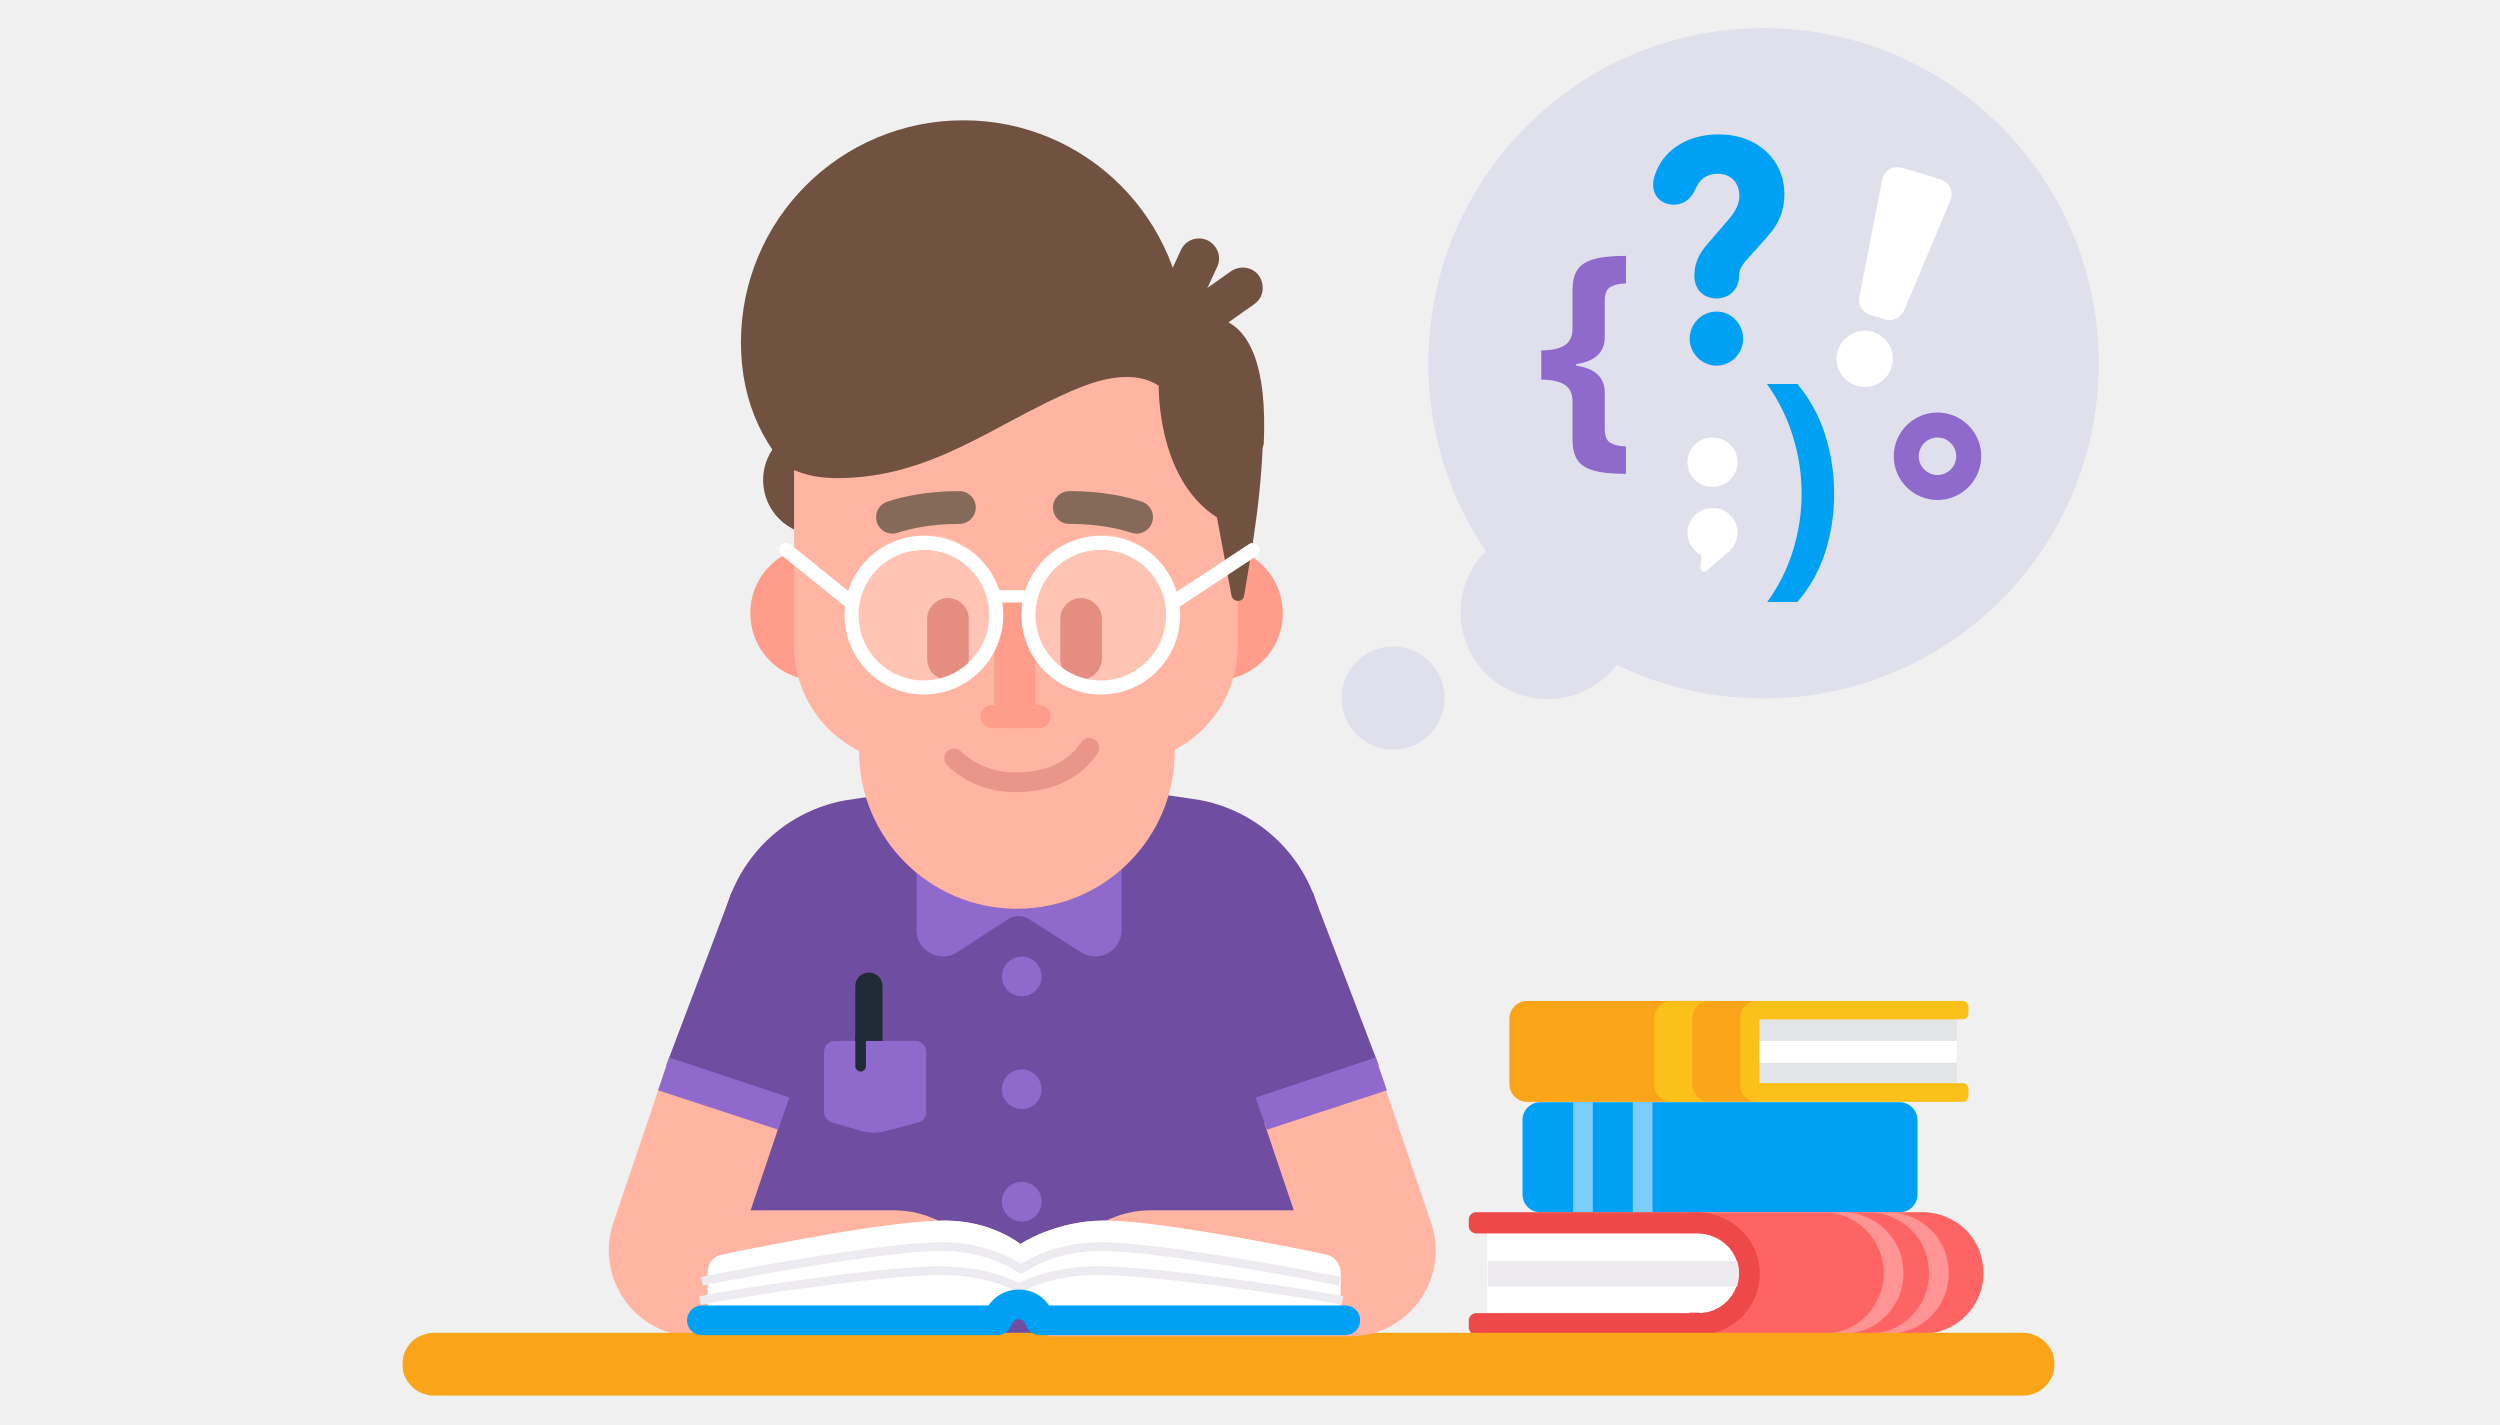
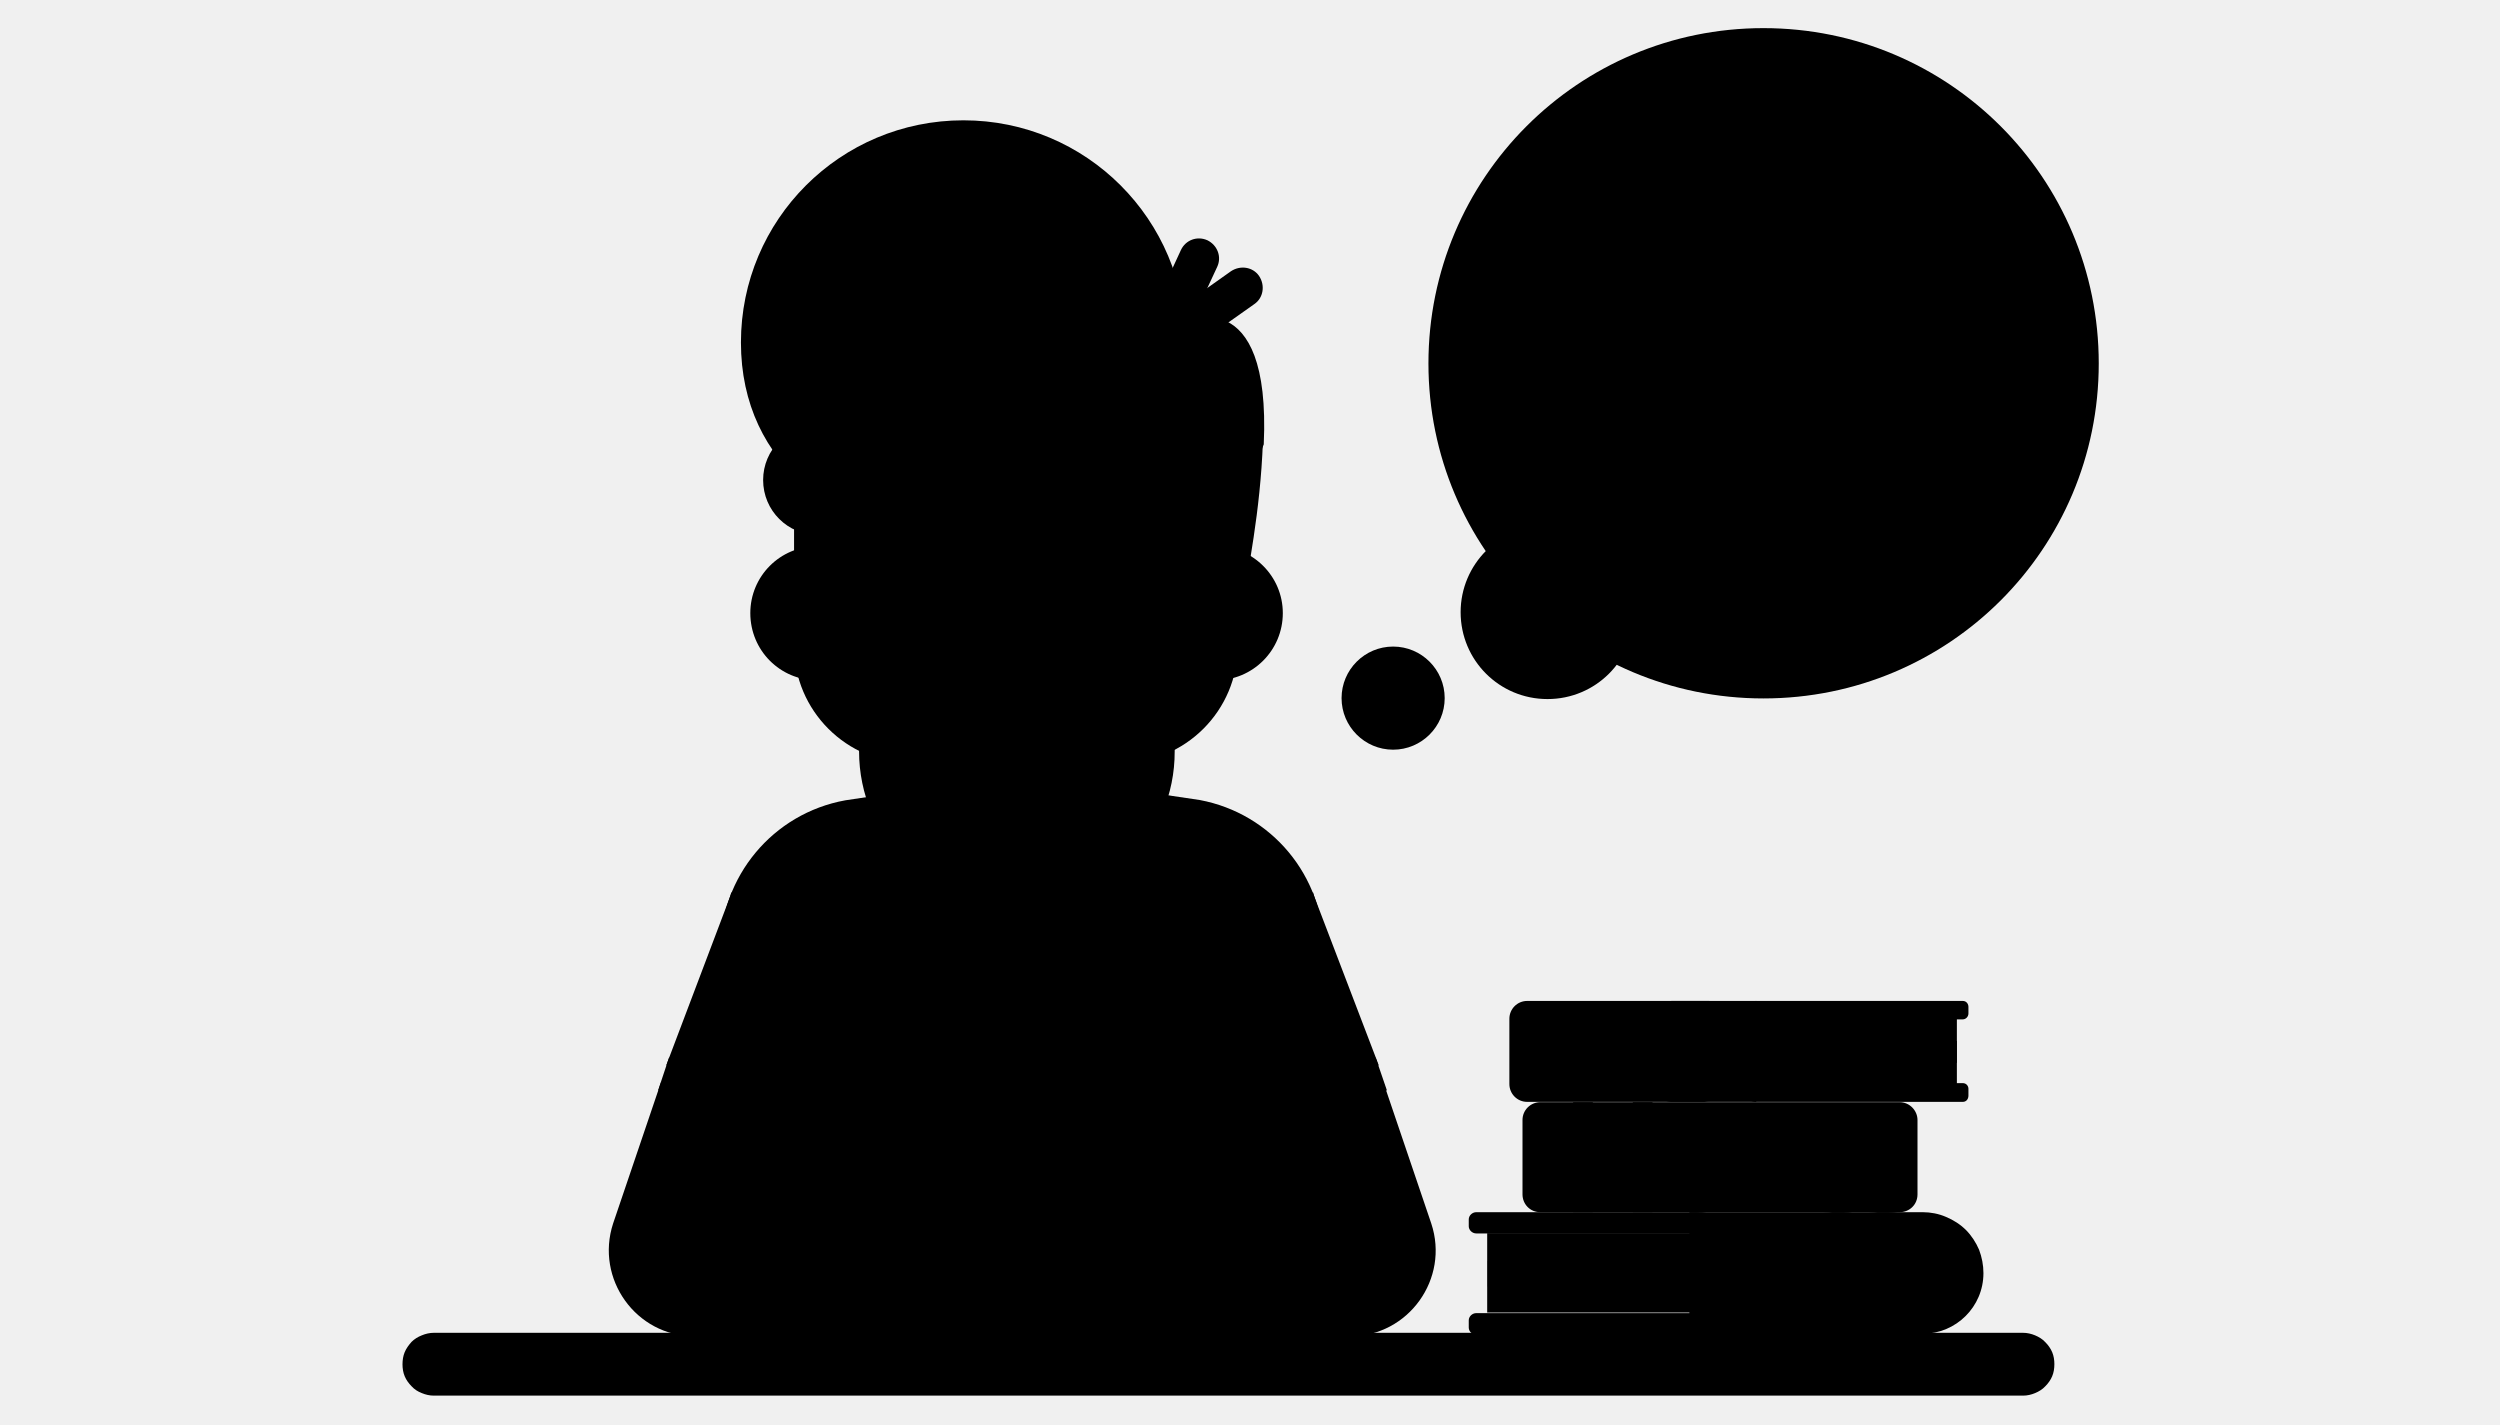
<svg xmlns="http://www.w3.org/2000/svg" version="1.2" viewBox="0 0 800 456" width="800" height="456">
  <style>tspan{white-space:pre}.a{fill:#6f4ea1}.b{fill:#9069cd}.c{fill:#e58d80}.d{fill:#71513f}.e{fill:#ffb5a1}.f{fill:#ff9d8a}.g{fill:none;stroke:#856959;stroke-linecap:round;stroke-width:10.5}.h{opacity:.2;fill:#fff}.i{fill:none;stroke:#fff;stroke-linecap:round;stroke-width:4.5}.j{fill:none;stroke:#fff;stroke-linecap:round;stroke-width:3.9}.k{fill:none;stroke:#e99589;stroke-linecap:round;stroke-width:6.3}.l{fill:#00a0f5}.m{fill:#7ccefa}.n{fill:#faa519}.o{fill:#fbc01a}.p{fill:#e3e4e5}.q{fill:#fff}.r{fill:#ff6464}.s{fill:#ff9494}.t{fill:#ef4849}.u{fill:#edebf0}.v{fill:#e8e6ec}.w{fill:none;stroke:#edebf0;stroke-width:2.8}.x{fill:none;stroke:#00a0f5;stroke-linecap:round;stroke-linejoin:round;stroke-width:9.5}.y{fill:#dfe0ec}.z{font-size: 80px;fill: #9069cd;font-weight: bold;font-family: "Feather"}.A{font-size: 80px;fill: #00a0f5;font-weight: bold;font-family: "Feather"}.B{fill:none;stroke:#9069cd;stroke-width:8}.C{fill:#1f2b37}</style>
-   <path class="a" d="m423.6 303.8v99.6c0 13.2-10.8 24-24.1 24h-144.9c-13.3 0-24.1-10.8-24.1-24v-99.3c0-23.6 16.8-43.8 40-48l56.8-8.5 56.6 8.4c23 4.3 39.7 24.3 39.7 47.8z" />
-   <path class="b" d="m300.9 255.7h50.6c4 0 7.4 3.2 7.4 7.4v34.5c0 6.7-7.4 10.7-13 7.1l-16.5-10.5c-2.1-1.4-4.8-1.4-6.9 0l-16.2 10.5c-5.6 3.6-13-0.4-13-7.1v-34.5c0-4.1 3.4-7.4 7.6-7.4z" />
-   <path class="b" d="m327 318.8c-3.5 0-6.4-2.8-6.4-6.3 0-3.5 2.9-6.4 6.4-6.4 3.5 0 6.3 2.9 6.3 6.4 0 3.5-2.8 6.3-6.3 6.3z" />
-   <path class="b" d="m327 354.9c-3.5 0-6.4-2.8-6.4-6.3 0-3.5 2.9-6.4 6.4-6.4 3.5 0 6.3 2.9 6.3 6.4 0 3.5-2.8 6.3-6.3 6.3z" />
-   <path class="b" d="m327 390.9c-3.5 0-6.4-2.9-6.4-6.4 0-3.5 2.9-6.3 6.4-6.3 3.5 0 6.3 2.8 6.3 6.3 0 3.5-2.8 6.4-6.3 6.4z" />
-   <path class="c" d="m318.6 286.4l-14.8-16.5c-2-2.4-3.2-5.5-3.2-8.5v-55.6h50.7v55.6c0 3-1 6.1-3.2 8.5l-14.8 16.5c-3.9 4.1-10.7 4.1-14.7 0z" />
-   <path class="d" d="m363.8 125.5c-3.2-1.5-4.6-5.2-3-8.5l17.1-37c1.5-3.2 5.2-4.6 8.5-3.1 3.2 1.6 4.6 5.3 3.1 8.5l-17.2 37c-1.4 3.1-5.2 4.5-8.5 3.1z" />
-   <path class="d" d="m359.1 119.4c-2-3-1.4-7 1.5-9l33.3-23.6c3-2 7-1.4 9 1.5 2 3 1.4 7-1.5 9l-33.4 23.6c-2.8 2-6.8 1.4-8.9-1.5z" />
-   <path class="d" d="m261.8 171.2c-9.7 0-17.6-7.8-17.6-17.6 0-9.7 7.9-17.6 17.6-17.6 9.8 0 17.6 7.9 17.6 17.6 0 9.8-7.8 17.6-17.6 17.6z" />
-   <path class="d" d="m379.4 109.6c0 39.4-31.8 62.7-71.1 62.7-39.4 0-71.2-23.3-71.2-62.7 0-39.3 31.8-71.1 71.2-71.1 39.3 0 71.1 31.8 71.1 71.1z" />
-   <path class="e" d="m325.4 290.8c-27.9 0-50.5-22.6-50.5-50.4v-59.1c0-13.2 10.7-23.8 23.8-23.8h53.4c13.1 0 23.8 10.6 23.8 23.8v59.1c0.1 27.8-22.5 50.4-50.5 50.4z" />
-   <path class="f" d="m261.5 217.7c-11.9 0-21.4-9.6-21.4-21.5 0-11.8 9.5-21.4 21.4-21.4 11.9 0 21.5 9.6 21.5 21.4 0 11.9-9.6 21.5-21.5 21.5z" />
-   <path class="f" d="m389 217.7c-11.9 0-21.4-9.6-21.4-21.5 0-11.8 9.5-21.4 21.4-21.4 11.9 0 21.5 9.6 21.5 21.4 0 11.9-9.6 21.5-21.5 21.5z" />
-   <path class="e" d="m358.4 244.2h-66.8c-20.7 0-37.5-16.8-37.5-37.5v-60.2c0-39.2 31.8-40.4 71-40.4 39.2 0 71 21.4 71 60.5v40c0 20.8-16.8 37.6-37.7 37.6z" />
-   <path class="f" d="m327.1 233h-4.8q-0.8 0-1.6-0.4-0.7-0.3-1.3-0.9-0.6-0.5-0.9-1.3-0.3-0.8-0.3-1.6v-31.6q0-0.9 0.3-1.6 0.3-0.8 0.9-1.4 0.6-0.6 1.3-0.9 0.8-0.3 1.6-0.3h4.8q0.8 0 1.6 0.3 0.8 0.3 1.4 0.9 0.5 0.6 0.9 1.4 0.3 0.7 0.3 1.6v31.6q0 0.8-0.3 1.6-0.4 0.8-0.9 1.3-0.6 0.6-1.4 0.9-0.8 0.4-1.6 0.4z" />
-   <path class="f" d="m336.2 229.3c0 2-1.7 3.7-3.7 3.7h-15c-2 0-3.7-1.7-3.7-3.7 0-2.1 1.7-3.7 3.7-3.7h15c2 0 3.7 1.6 3.7 3.7z" />
-   <path class="d" d="m394.1 190.7l-10.8-58.2h21c0 24.1-3.7 43-6.2 58.2-0.3 2.1-3.5 2.1-4 0z" />
-   <path class="g" d="m363.7 165.5c-4.6-1.5-11.7-3.1-21.5-3.1" />
-   <path class="g" d="m285.6 165.5c4.6-1.5 11.7-3.1 21.4-3.1" />
-   <path class="d" d="m404.4 142.2l-10.3 25.8c-24.2-10.2-23.3-44.6-23.3-44.6-8-5.1-18.5-2.3-27.2 1.4-25.6 10.9-45.4 28.2-75.8 28.2-7.4 0-14.5-1.7-21.1-7.1 2.9-6.9 4.6-14.8 6.3-20.7 2.5-8.6 5.1-17.1 7-25.9 0.7-3.7 1.4-7.4 1.7-11.1 11.2-16.5 27.8-30.1 47.4-33.8 15.5-3.1 32.2 0.4 45.2 9.5 12.9 9 22 23.5 24.7 39.1 0 0 27.8-13.4 25.4 39.2z" />
-   <path class="h" d="m353 218.1c-12.9 0-23.4-10.4-23.4-23.4 0-13 10.5-23.5 23.4-23.5 13 0 23.5 10.5 23.5 23.5 0 13-10.5 23.4-23.5 23.4z" />
-   <path class="h" d="m296.6 218.1c-13 0-23.5-10.4-23.5-23.4 0-13 10.5-23.5 23.4-23.5 13 0 23.5 10.5 23.5 23.5 0 13-10.5 23.4-23.5 23.4z" />
-   <path class="c" d="m303.3 217.5q-1.3 0-2.5-0.5-1.2-0.5-2.2-1.4-0.9-0.9-1.4-2.2-0.5-1.2-0.5-2.5v-12.8q0-1.3 0.5-2.6 0.5-1.2 1.4-2.1 1-1 2.2-1.5 1.2-0.5 2.5-0.5 1.4 0 2.6 0.5 1.2 0.5 2.1 1.5 1 0.9 1.5 2.1 0.5 1.3 0.5 2.6v12.8c-0.2 3.7-3.1 6.6-6.7 6.6zm42.6 0q-1.3 0-2.5-0.5-1.2-0.5-2.2-1.4-0.9-0.9-1.4-2.2-0.5-1.2-0.5-2.5v-12.8q0-1.3 0.5-2.6 0.5-1.2 1.4-2.1 1-1 2.2-1.5 1.2-0.5 2.5-0.5 1.4 0 2.6 0.5 1.2 0.5 2.1 1.5 1 0.9 1.5 2.1 0.5 1.3 0.5 2.6v12.8c-0.2 3.7-3.1 6.6-6.7 6.6z" />
-   <path class="i" d="m295.6 220c-12.8 0-23.1-10.4-23.1-23.2 0-12.8 10.3-23.1 23.1-23.1 12.8 0 23.2 10.3 23.2 23.1 0 12.8-10.4 23.2-23.2 23.2z" />
-   <path class="i" d="m352.3 220c-12.8 0-23.2-10.4-23.2-23.2 0-12.8 10.4-23.1 23.2-23.1 12.8 0 23.1 10.3 23.1 23.1 0 12.8-10.3 23.2-23.1 23.2z" />
-   <path class="j" d="m318.3 190.8h8.8" />
-   <path class="i" d="m376 192.4l24.9-16.4" />
-   <path class="i" d="m251.6 176l20.3 16.4" />
-   <path class="k" d="m348.6 239.3c-3.1 4.6-9 10-20.3 10.9-11.4 1-18.8-3.5-23-7.5" />
-   <path class="e" d="m318.6 427.6h-96.4c-18.7 0-31.8-18.4-26-36.1l15.3-45.1 38.1 13-9.4 27.9h45.7c18.1 0 32.7 14.7 32.7 32.7z" />
-   <path class="l" d="m613.6 358.4v23.8c0 3.3-2.6 5.7-5.7 5.7h-115c-3.3 0-5.7-2.6-5.7-5.7v-23.8c0-3.2 2.6-5.7 5.7-5.7h115c3.2 0 5.7 2.7 5.7 5.7z" />
-   <path class="m" d="m503.4 352.7h6.3v35.2h-6.3zm19.1 0h6.3v35.2h-6.3z" />
-   <path class="n" d="m483 346.9v-20.9c0-3.1 2.5-5.7 5.7-5.7h73.3v32.3h-73.3c-3.2 0-5.7-2.6-5.7-5.7z" />
-   <path class="o" d="m547.2 352.6h-12.2c-3.1 0-5.7-2.5-5.7-5.7v-20.9c0-3.1 2.5-5.7 5.7-5.7h12.2c-3.1 0-5.7 2.5-5.7 5.7v20.9c0 3.1 2.6 5.7 5.7 5.7z" />
-   <path class="p" d="m561.6 324.6h64.6v24h-64.6z" />
-   <path class="q" d="m561.6 333.1h64.6v7h-64.6z" />
-   <path class="o" d="m628.1 352.6h-66.1c-2.7 0-5.1-2.3-5.1-5.1v-22.1c0-2.8 2.4-5.1 5.1-5.1h66.1c1.1 0 1.8 0.9 1.8 1.9v2.1c0 1.1-0.9 1.9-1.8 1.9h-65.1v20.4h65.1c1.1 0 1.8 0.9 1.8 1.8v2.2c0 1.1-0.7 2-1.8 2z" />
-   <path class="r" d="m615.3 426.8h-74.7v-38.9h74.7c2.5 0 5.1 0.5 7.4 1.5 2.4 1 4.6 2.4 6.4 4.2 1.8 1.8 3.2 4 4.2 6.3 0.9 2.4 1.4 4.9 1.4 7.5 0 10.8-8.8 19.4-19.4 19.4z" />
-   <path class="s" d="m611.6 389.4c2.4 1 4.5 2.4 6.3 4.2 1.9 1.8 3.3 4 4.3 6.3 0.9 2.4 1.4 4.9 1.4 7.5 0 2.5-0.5 5.1-1.4 7.4-1 2.4-2.4 4.5-4.3 6.4-1.8 1.8-3.9 3.2-6.3 4.2-2.3 0.9-4.9 1.4-7.4 1.4h-6.4c2.6 0 5.1-0.5 7.5-1.4 2.4-1 4.5-2.4 6.3-4.2 1.8-1.9 3.3-4 4.2-6.4 1-2.3 1.5-4.9 1.5-7.4 0-2.6-0.5-5.1-1.5-7.5-0.9-2.3-2.4-4.5-4.2-6.3-1.8-1.8-3.9-3.2-6.3-4.2-2.4-1-4.9-1.5-7.5-1.5h6.4c2.5 0 5.1 0.5 7.4 1.5z" />
-   <path class="s" d="m597.1 389.4c2.4 1 4.5 2.4 6.3 4.2 1.8 1.8 3.3 4 4.3 6.3 0.9 2.4 1.4 4.9 1.4 7.5 0 2.5-0.5 5.1-1.4 7.4-1 2.4-2.5 4.5-4.3 6.4-1.8 1.8-3.9 3.2-6.3 4.2-2.3 0.9-4.9 1.4-7.4 1.4h-6.4c2.6 0 5.1-0.5 7.5-1.4 2.4-1 4.5-2.4 6.3-4.2 1.8-1.9 3.2-4 4.2-6.4 1-2.3 1.5-4.9 1.5-7.4 0-2.6-0.5-5.1-1.5-7.5-1-2.3-2.4-4.5-4.2-6.3-1.8-1.8-3.9-3.2-6.3-4.2-2.4-1-4.9-1.5-7.5-1.5h6.4c2.5 0 5.1 0.5 7.4 1.5z" />
-   <path class="q" d="m543.7 420h-67.8v-25.4h67.8c7.1 0 12.8 5.7 12.8 12.8 0 1.7-0.3 3.3-1 4.9-0.6 1.5-1.6 3-2.8 4.1-1.2 1.2-2.6 2.2-4.1 2.8-1.6 0.7-3.3 1-4.9 1z" />
-   <path class="t" d="m543.7 420.2c7.4 0 13.4-6.5 12.6-14.1-0.6-6.6-6.6-11.4-13.3-11.4h-70.6c-1.3 0-2.4-1.1-2.4-2.3v-2.2c0-1.2 1.1-2.3 2.4-2.3h70.5c10.3 0 19.4 7.7 20.2 18.2 0.8 11.5-8.3 21-19.4 21h-71.3c-1.3 0-2.4-1-2.4-2.3v-2.3c0-1.2 1.1-2.3 2.4-2.3z" />
-   <path class="u" d="m556.5 407.5c0 1.4-0.3 2.8-0.6 4.2h-79.8v-8.2h79.8c0.3 1.1 0.6 2.5 0.6 4z" />
-   <path class="n" d="m647.4 446.6h-508.6c-1.3 0-2.6-0.3-3.8-0.8-1.3-0.5-2.4-1.2-3.3-2.2-0.9-0.9-1.7-2-2.2-3.2-0.5-1.2-0.7-2.5-0.7-3.8 0-1.4 0.2-2.7 0.7-3.9 0.5-1.2 1.3-2.3 2.2-3.3 0.9-0.9 2-1.6 3.3-2.1 1.2-0.5 2.5-0.8 3.8-0.8h508.6c1.3 0 2.6 0.3 3.8 0.8 1.2 0.5 2.4 1.2 3.3 2.2 0.9 0.9 1.7 2 2.2 3.2 0.5 1.2 0.7 2.5 0.7 3.8 0 1.4-0.2 2.7-0.7 3.9-0.5 1.2-1.3 2.3-2.2 3.2-0.9 1-2.1 1.7-3.3 2.2-1.2 0.5-2.5 0.8-3.8 0.8z" />
-   <path class="a" d="m251.6 285.6l-8.5 65.3-29.9-10 20.4-53.9 0.4-1.4z" />
-   <path class="b" d="m249 361.5l-38.4-12.6 3.5-10.5 38.5 12.8z" />
-   <path class="e" d="m335.6 427.6v-7.6c0-18 14.7-32.7 32.7-32.7h45.7l-9.4-27.9 38.1-13 15.3 45.1c5.9 17.7-7.3 36.1-25.9 36.1h-96.3z" />
-   <path class="a" d="m420.2 285.6l0.4 1.4 20.6 53.9-30.1 10-8.4-65.3z" />
-   <path class="b" d="m401.8 351.2l38.4-12.8 3.6 10.5-38.4 12.6z" />
-   <path class="v" d="m429 406.9v12.5l-92.8 3.1-8.5-5.2-8.5 5.2-92.7-3.1v-12.5c0-2.6 1.8-4.9 4.5-5.4 13.4-2.8 54-10.9 71.3-10.9 15.2 0 24.2 7.5 24.2 7.5 0 0 11.3-7.5 26.7-7.5 17.3 0 57.9 8.1 71.3 10.9 2.5 0.6 4.3 2.9 4.5 5.4z" />
-   <path class="q" d="m429 406.9v12.5l-92.8 3.1-8.5-5.2-8.5 5.2-92.7-3.1v-12.5c0-2.6 1.8-4.9 4.5-5.4 13.4-2.8 54-10.9 71.3-10.9 15.2 0 24.2 7.5 24.2 7.5 0 0 11.3-7.5 26.7-7.5 17.3 0 57.9 8.1 71.3 10.9 2.5 0.6 4.3 2.9 4.5 5.4z" />
-   <path class="w" d="m224.6 410c13.5-2.8 59.4-11.1 76.7-11.1 15.3 0 24.3 6.6 25.5 7.2 1.1-0.7 10-7.2 25.5-7.2 17.3 0 62.9 8.3 76.4 11.1" />
-   <path class="w" d="m224 416.2c13.4-2.8 59.4-9.6 76.7-9.6 15.3 0 24.3 4.9 25.5 5.6 1.1-0.7 10-5.6 25.5-5.6 17.2 0 64.5 6.8 77.9 9.6" />
-   <path class="x" d="m224.6 422.5h94.5c0 0 1.7-5.1 6.9-5.1 5.4 0 6.8 5.1 6.8 5.1h97.7" />
-   <path class="y" d="m495.2 223.7c-15.4 0-27.8-12.4-27.8-27.8 0-15.3 12.4-27.8 27.8-27.8 15.4 0 27.8 12.5 27.8 27.8 0 15.4-12.4 27.8-27.8 27.8z" />
-   <path class="y" d="m445.8 239.9c-9.1 0-16.5-7.4-16.5-16.5 0-9.1 7.4-16.5 16.5-16.5 9.1 0 16.5 7.4 16.5 16.5 0 9.1-7.4 16.5-16.5 16.5z" />
-   <path class="y" d="m564.3 223.5c-59.3 0-107.2-47.9-107.2-107.2 0-59.3 47.9-107.3 107.2-107.3 59.4 0 107.3 48 107.3 107.3 0 59.3-47.9 107.2-107.3 107.2z" />
+   <path className="a" d="m423.6 303.8v99.6c0 13.2-10.8 24-24.1 24h-144.9c-13.3 0-24.1-10.8-24.1-24v-99.3c0-23.6 16.8-43.8 40-48l56.8-8.5 56.6 8.4c23 4.3 39.7 24.3 39.7 47.8z" />
+   <path className="b" d="m300.9 255.7h50.6c4 0 7.4 3.2 7.4 7.4v34.5c0 6.7-7.4 10.7-13 7.1l-16.5-10.5c-2.1-1.4-4.8-1.4-6.9 0l-16.2 10.5c-5.6 3.6-13-0.4-13-7.1v-34.5c0-4.1 3.4-7.4 7.6-7.4z" />
+   <path className="b" d="m327 318.8c-3.5 0-6.4-2.8-6.4-6.3 0-3.5 2.9-6.4 6.4-6.4 3.5 0 6.3 2.9 6.3 6.4 0 3.5-2.8 6.3-6.3 6.3z" />
+   <path className="b" d="m327 354.9c-3.5 0-6.4-2.8-6.4-6.3 0-3.5 2.9-6.4 6.4-6.4 3.5 0 6.3 2.9 6.3 6.4 0 3.5-2.8 6.3-6.3 6.3z" />
+   <path className="b" d="m327 390.9c-3.5 0-6.4-2.9-6.4-6.4 0-3.5 2.9-6.3 6.4-6.3 3.5 0 6.3 2.8 6.3 6.3 0 3.5-2.8 6.4-6.3 6.4z" />
+   <path className="c" d="m318.6 286.4l-14.8-16.5c-2-2.4-3.2-5.5-3.2-8.5v-55.6h50.7v55.6c0 3-1 6.1-3.2 8.5l-14.8 16.5c-3.9 4.1-10.7 4.1-14.7 0z" />
+   <path className="d" d="m363.8 125.5c-3.2-1.5-4.6-5.2-3-8.5l17.1-37c1.5-3.2 5.2-4.6 8.5-3.1 3.2 1.6 4.6 5.3 3.1 8.5l-17.2 37c-1.4 3.1-5.2 4.5-8.5 3.1z" />
+   <path className="d" d="m359.1 119.4c-2-3-1.4-7 1.5-9l33.3-23.6c3-2 7-1.4 9 1.5 2 3 1.4 7-1.5 9l-33.4 23.6c-2.8 2-6.8 1.4-8.9-1.5z" />
+   <path className="d" d="m261.8 171.2c-9.7 0-17.6-7.8-17.6-17.6 0-9.7 7.9-17.6 17.6-17.6 9.8 0 17.6 7.9 17.6 17.6 0 9.8-7.8 17.6-17.6 17.6z" />
+   <path className="d" d="m379.4 109.6c0 39.4-31.8 62.7-71.1 62.7-39.4 0-71.2-23.3-71.2-62.7 0-39.3 31.8-71.1 71.2-71.1 39.3 0 71.1 31.8 71.1 71.1z" />
+   <path className="e" d="m325.4 290.8c-27.9 0-50.5-22.6-50.5-50.4v-59.1c0-13.2 10.7-23.8 23.8-23.8h53.4c13.1 0 23.8 10.6 23.8 23.8v59.1c0.1 27.8-22.5 50.4-50.5 50.4z" />
+   <path className="f" d="m261.5 217.7c-11.9 0-21.4-9.6-21.4-21.5 0-11.8 9.5-21.4 21.4-21.4 11.9 0 21.5 9.6 21.5 21.4 0 11.9-9.6 21.5-21.5 21.5z" />
+   <path className="f" d="m389 217.7c-11.9 0-21.4-9.6-21.4-21.5 0-11.8 9.5-21.4 21.4-21.4 11.9 0 21.5 9.6 21.5 21.4 0 11.9-9.6 21.5-21.5 21.5z" />
+   <path className="e" d="m358.4 244.2h-66.8c-20.7 0-37.5-16.8-37.5-37.5v-60.2c0-39.2 31.8-40.4 71-40.4 39.2 0 71 21.4 71 60.5v40c0 20.8-16.8 37.6-37.7 37.6z" />
+   <path className="f" d="m327.1 233h-4.8q-0.8 0-1.6-0.4-0.7-0.3-1.3-0.9-0.6-0.5-0.9-1.3-0.3-0.8-0.3-1.6v-31.6q0-0.9 0.3-1.6 0.3-0.8 0.9-1.4 0.6-0.6 1.3-0.9 0.8-0.3 1.6-0.3h4.8q0.8 0 1.6 0.3 0.8 0.3 1.4 0.9 0.5 0.6 0.9 1.4 0.3 0.7 0.3 1.6v31.6q0 0.8-0.3 1.6-0.4 0.8-0.9 1.3-0.6 0.6-1.4 0.9-0.8 0.4-1.6 0.4z" />
+   <path className="f" d="m336.2 229.3c0 2-1.7 3.7-3.7 3.7h-15c-2 0-3.7-1.7-3.7-3.7 0-2.1 1.7-3.7 3.7-3.7h15c2 0 3.7 1.6 3.7 3.7z" />
+   <path className="d" d="m394.1 190.7l-10.8-58.2h21c0 24.1-3.7 43-6.2 58.2-0.3 2.1-3.5 2.1-4 0z" />
+   <path className="g" d="m363.7 165.5c-4.6-1.5-11.7-3.1-21.5-3.1" />
+   <path className="g" d="m285.6 165.5c4.6-1.5 11.7-3.1 21.4-3.1" />
+   <path className="d" d="m404.4 142.2l-10.3 25.8c-24.2-10.2-23.3-44.6-23.3-44.6-8-5.1-18.5-2.3-27.2 1.4-25.6 10.9-45.4 28.2-75.8 28.2-7.4 0-14.5-1.7-21.1-7.1 2.9-6.9 4.6-14.8 6.3-20.7 2.5-8.6 5.1-17.1 7-25.9 0.7-3.7 1.4-7.4 1.7-11.1 11.2-16.5 27.8-30.1 47.4-33.8 15.5-3.1 32.2 0.4 45.2 9.5 12.9 9 22 23.5 24.7 39.1 0 0 27.8-13.4 25.4 39.2z" />
+   <path className="h" d="m353 218.1c-12.9 0-23.4-10.4-23.4-23.4 0-13 10.5-23.5 23.4-23.5 13 0 23.5 10.5 23.5 23.5 0 13-10.5 23.4-23.5 23.4z" />
+   <path className="h" d="m296.6 218.1c-13 0-23.5-10.4-23.5-23.4 0-13 10.5-23.5 23.4-23.5 13 0 23.5 10.5 23.5 23.5 0 13-10.5 23.4-23.5 23.4z" />
+   <path className="c" d="m303.3 217.5q-1.3 0-2.5-0.5-1.2-0.5-2.2-1.4-0.9-0.9-1.4-2.2-0.5-1.2-0.5-2.5v-12.8q0-1.3 0.5-2.6 0.5-1.2 1.4-2.1 1-1 2.2-1.5 1.2-0.5 2.5-0.5 1.4 0 2.6 0.5 1.2 0.5 2.1 1.5 1 0.9 1.5 2.1 0.5 1.3 0.5 2.6v12.8c-0.2 3.7-3.1 6.6-6.7 6.6zm42.6 0q-1.3 0-2.5-0.5-1.2-0.5-2.2-1.4-0.9-0.9-1.4-2.2-0.5-1.2-0.5-2.5v-12.8q0-1.3 0.5-2.6 0.5-1.2 1.4-2.1 1-1 2.2-1.5 1.2-0.5 2.5-0.5 1.4 0 2.6 0.5 1.2 0.5 2.1 1.5 1 0.9 1.5 2.1 0.5 1.3 0.5 2.6v12.8c-0.2 3.7-3.1 6.6-6.7 6.6z" />
+   <path className="i" d="m295.6 220c-12.8 0-23.1-10.4-23.1-23.2 0-12.8 10.3-23.1 23.1-23.1 12.8 0 23.2 10.3 23.2 23.1 0 12.8-10.4 23.2-23.2 23.2z" />
+   <path className="i" d="m352.3 220c-12.8 0-23.2-10.4-23.2-23.2 0-12.8 10.4-23.1 23.2-23.1 12.8 0 23.1 10.3 23.1 23.1 0 12.8-10.3 23.2-23.1 23.2z" />
+   <path className="j" d="m318.3 190.8h8.8" />
+   <path className="i" d="m376 192.4l24.9-16.4" />
+   <path className="i" d="m251.6 176l20.3 16.4" />
+   <path className="k" d="m348.6 239.3c-3.1 4.6-9 10-20.3 10.9-11.4 1-18.8-3.5-23-7.5" />
+   <path className="e" d="m318.6 427.6h-96.4c-18.7 0-31.8-18.4-26-36.1l15.3-45.1 38.1 13-9.4 27.9h45.7c18.1 0 32.7 14.7 32.7 32.7z" />
+   <path className="l" d="m613.6 358.4v23.8c0 3.3-2.6 5.7-5.7 5.7h-115c-3.3 0-5.7-2.6-5.7-5.7v-23.8c0-3.2 2.6-5.7 5.7-5.7h115c3.2 0 5.7 2.7 5.7 5.7z" />
+   <path className="m" d="m503.4 352.7h6.3v35.2h-6.3zm19.1 0h6.3v35.2h-6.3z" />
+   <path className="n" d="m483 346.9v-20.9c0-3.1 2.5-5.7 5.7-5.7h73.3v32.3h-73.3c-3.2 0-5.7-2.6-5.7-5.7z" />
+   <path className="o" d="m547.2 352.6h-12.2c-3.1 0-5.7-2.5-5.7-5.7v-20.9c0-3.1 2.5-5.7 5.7-5.7h12.2c-3.1 0-5.7 2.5-5.7 5.7v20.9c0 3.1 2.6 5.7 5.7 5.7z" />
+   <path className="p" d="m561.6 324.6h64.6v24h-64.6z" />
+   <path className="q" d="m561.6 333.1h64.6v7h-64.6z" />
+   <path className="o" d="m628.1 352.6h-66.1c-2.7 0-5.1-2.3-5.1-5.1v-22.1c0-2.8 2.4-5.1 5.1-5.1h66.1c1.1 0 1.8 0.9 1.8 1.9v2.1c0 1.1-0.9 1.9-1.8 1.9h-65.1v20.4h65.1c1.1 0 1.8 0.9 1.8 1.8v2.2c0 1.1-0.7 2-1.8 2z" />
+   <path className="r" d="m615.3 426.8h-74.7v-38.9h74.7c2.5 0 5.1 0.5 7.4 1.5 2.4 1 4.6 2.4 6.4 4.2 1.8 1.8 3.2 4 4.2 6.3 0.9 2.4 1.4 4.9 1.4 7.5 0 10.8-8.8 19.4-19.4 19.4z" />
+   <path className="s" d="m611.6 389.4c2.4 1 4.5 2.4 6.3 4.2 1.9 1.8 3.3 4 4.3 6.3 0.9 2.4 1.4 4.9 1.4 7.5 0 2.5-0.5 5.1-1.4 7.4-1 2.4-2.4 4.5-4.3 6.4-1.8 1.8-3.9 3.2-6.3 4.2-2.3 0.9-4.9 1.4-7.4 1.4h-6.4c2.6 0 5.1-0.5 7.5-1.4 2.4-1 4.5-2.4 6.3-4.2 1.8-1.9 3.3-4 4.2-6.4 1-2.3 1.5-4.9 1.5-7.4 0-2.6-0.5-5.1-1.5-7.5-0.9-2.3-2.4-4.5-4.2-6.3-1.8-1.8-3.9-3.2-6.3-4.2-2.4-1-4.9-1.5-7.5-1.5h6.4c2.5 0 5.1 0.5 7.4 1.5z" />
+   <path className="s" d="m597.1 389.4c2.4 1 4.5 2.4 6.3 4.2 1.8 1.8 3.3 4 4.3 6.3 0.9 2.4 1.4 4.9 1.4 7.5 0 2.5-0.5 5.1-1.4 7.4-1 2.4-2.5 4.5-4.3 6.4-1.8 1.8-3.9 3.2-6.3 4.2-2.3 0.9-4.9 1.4-7.4 1.4h-6.4c2.6 0 5.1-0.5 7.5-1.4 2.4-1 4.5-2.4 6.3-4.2 1.8-1.9 3.2-4 4.2-6.4 1-2.3 1.5-4.9 1.5-7.4 0-2.6-0.5-5.1-1.5-7.5-1-2.3-2.4-4.5-4.2-6.3-1.8-1.8-3.9-3.2-6.3-4.2-2.4-1-4.9-1.5-7.5-1.5h6.4c2.5 0 5.1 0.5 7.4 1.5z" />
+   <path className="q" d="m543.7 420h-67.8v-25.4h67.8c7.1 0 12.8 5.7 12.8 12.8 0 1.7-0.3 3.3-1 4.9-0.6 1.5-1.6 3-2.8 4.1-1.2 1.2-2.6 2.2-4.1 2.8-1.6 0.7-3.3 1-4.9 1z" />
+   <path className="t" d="m543.7 420.2c7.4 0 13.4-6.5 12.6-14.1-0.6-6.6-6.6-11.4-13.3-11.4h-70.6c-1.3 0-2.4-1.1-2.4-2.3v-2.2c0-1.2 1.1-2.3 2.4-2.3h70.5c10.3 0 19.4 7.7 20.2 18.2 0.8 11.5-8.3 21-19.4 21h-71.3c-1.3 0-2.4-1-2.4-2.3v-2.3c0-1.2 1.1-2.3 2.4-2.3z" />
+   <path className="u" d="m556.5 407.5c0 1.4-0.3 2.8-0.6 4.2h-79.8v-8.2h79.8c0.3 1.1 0.6 2.5 0.6 4z" />
+   <path className="n" d="m647.4 446.6h-508.6c-1.3 0-2.6-0.3-3.8-0.8-1.3-0.5-2.4-1.2-3.3-2.2-0.9-0.9-1.7-2-2.2-3.2-0.5-1.2-0.7-2.5-0.7-3.8 0-1.4 0.2-2.7 0.7-3.9 0.5-1.2 1.3-2.3 2.2-3.3 0.9-0.9 2-1.6 3.3-2.1 1.2-0.5 2.5-0.8 3.8-0.8h508.6c1.3 0 2.6 0.3 3.8 0.8 1.2 0.5 2.4 1.2 3.3 2.2 0.9 0.9 1.7 2 2.2 3.2 0.5 1.2 0.7 2.5 0.7 3.8 0 1.4-0.2 2.7-0.7 3.9-0.5 1.2-1.3 2.3-2.2 3.2-0.9 1-2.1 1.7-3.3 2.2-1.2 0.5-2.5 0.8-3.8 0.8z" />
+   <path className="a" d="m251.6 285.6l-8.5 65.3-29.9-10 20.4-53.9 0.4-1.4z" />
+   <path className="b" d="m249 361.5l-38.4-12.6 3.5-10.5 38.5 12.8z" />
+   <path className="e" d="m335.6 427.6v-7.6c0-18 14.7-32.7 32.7-32.7h45.7l-9.4-27.9 38.1-13 15.3 45.1c5.9 17.7-7.3 36.1-25.9 36.1h-96.3z" />
+   <path className="a" d="m420.2 285.6l0.4 1.4 20.6 53.9-30.1 10-8.4-65.3z" />
+   <path className="b" d="m401.8 351.2l38.4-12.8 3.6 10.5-38.4 12.6z" />
+   <path className="v" d="m429 406.9v12.5l-92.8 3.1-8.5-5.2-8.5 5.2-92.7-3.1v-12.5c0-2.6 1.8-4.9 4.5-5.4 13.4-2.8 54-10.9 71.3-10.9 15.2 0 24.2 7.5 24.2 7.5 0 0 11.3-7.5 26.7-7.5 17.3 0 57.9 8.1 71.3 10.9 2.5 0.6 4.3 2.9 4.5 5.4z" />
+   <path className="q" d="m429 406.9v12.5l-92.8 3.1-8.5-5.2-8.5 5.2-92.7-3.1v-12.5c0-2.6 1.8-4.9 4.5-5.4 13.4-2.8 54-10.9 71.3-10.9 15.2 0 24.2 7.5 24.2 7.5 0 0 11.3-7.5 26.7-7.5 17.3 0 57.9 8.1 71.3 10.9 2.5 0.6 4.3 2.9 4.5 5.4z" />
+   <path className="w" d="m224.6 410c13.5-2.8 59.4-11.1 76.7-11.1 15.3 0 24.3 6.6 25.5 7.2 1.1-0.7 10-7.2 25.5-7.2 17.3 0 62.9 8.3 76.4 11.1" />
+   <path className="w" d="m224 416.2c13.4-2.8 59.4-9.6 76.7-9.6 15.3 0 24.3 4.9 25.5 5.6 1.1-0.7 10-5.6 25.5-5.6 17.2 0 64.5 6.8 77.9 9.6" />
+   <path className="x" d="m224.6 422.5h94.5c0 0 1.7-5.1 6.9-5.1 5.4 0 6.8 5.1 6.8 5.1h97.7" />
+   <path className="y" d="m495.2 223.7c-15.4 0-27.8-12.4-27.8-27.8 0-15.3 12.4-27.8 27.8-27.8 15.4 0 27.8 12.5 27.8 27.8 0 15.4-12.4 27.8-27.8 27.8z" />
+   <path className="y" d="m445.8 239.9c-9.1 0-16.5-7.4-16.5-16.5 0-9.1 7.4-16.5 16.5-16.5 9.1 0 16.5 7.4 16.5 16.5 0 9.1-7.4 16.5-16.5 16.5z" />
+   <path className="y" d="m564.3 223.5c-59.3 0-107.2-47.9-107.2-107.2 0-59.3 47.9-107.3 107.2-107.3 59.4 0 107.3 48 107.3 107.3 0 59.3-47.9 107.2-107.3 107.2z" />
  <text style="transform:matrix(1,0,0,1,492,139)">
-     <tspan x="0" y="0" class="z">{
+     <tspan x="0" y="0" className="z">{
</tspan>
  </text>
  <text style="transform:matrix(1,0,0,1,563,180)">
-     <tspan x="0" y="0" class="A">)
+     <tspan x="0" y="0" className="A">)
</tspan>
  </text>
-   <path fill-rule="evenodd" class="l" d="m549.3 95.5c-4 0-7.1-2.7-7.1-7.2 0-3.3 0.8-6.5 4.6-10.7l5.6-6.5c3.1-3.4 4.2-5.9 4.2-8.5 0-4.1-2.7-7-6.9-7-3.9 0-6 2.1-7.3 5.2-1.5 3.2-4 4.7-6.7 4.7-4 0-6.7-2.6-6.7-6.5 0-0.8 0.2-1.9 0.5-2.8 2.4-7.6 9.8-13.2 20.5-13.2 12.4 0 21 8.2 21 19.1 0 5.4-1.7 9.5-5.6 13.8l-6.5 7.3c-1.8 2-2.4 3.4-2.4 5.1 0 4.5-3.4 7.2-7.2 7.2zm-8.6 12.9c0-4.8 3.9-8.7 8.6-8.7 4.7 0 8.5 3.9 8.5 8.7 0 4.7-3.8 8.6-8.5 8.6-4.7 0-8.6-3.9-8.6-8.6z" />
-   <path fill-rule="evenodd" class="q" d="m599.3 106.2c2.3 0.7 4.2 2.3 5.4 4.4 1.1 2.1 1.3 4.6 0.6 6.9-0.7 2.3-2.3 4.2-4.4 5.3-2.1 1.1-4.5 1.3-6.8 0.6-2.3-0.6-4.2-2.2-5.3-4.3-1.2-2.1-1.4-4.6-0.7-6.9 0.7-2.3 2.3-4.2 4.4-5.3 2.1-1.1 4.6-1.4 6.8-0.7zm9.4-52.5q-1.1-0.3-2.1-0.2-1.1 0.1-2 0.7-0.9 0.5-1.5 1.4-0.6 0.8-0.8 1.9l-7.3 37.5q-0.2 0.9 0 1.8 0.1 0.9 0.6 1.7 0.5 0.8 1.2 1.4 0.7 0.6 1.6 0.8l4.8 1.5q0.9 0.3 1.8 0.2 0.9-0.1 1.8-0.5 0.8-0.4 1.4-1 0.7-0.7 1.1-1.5l14.8-35.2q0.5-1 0.4-2.1 0-1-0.4-2-0.5-1-1.3-1.7-0.8-0.6-1.8-1c0 0-12.3-3.7-12.3-3.7z" />
-   <path class="B" d="m620 136c5.5 0 10 4.5 10 10 0 5.5-4.5 10-10 10-5.5 0-10-4.5-10-10 0-5.5 4.5-10 10-10z" />
-   <path fill-rule="evenodd" class="q" d="m548.1 162.6c1.3 0 2.6 0.3 3.8 0.9 1.2 0.7 2.1 1.6 2.9 2.7 0.7 1.1 1.1 2.4 1.2 3.7 0.1 1.3-0.2 2.7-0.7 3.9q-0.3 0.7-0.8 1.3l-0.1 0.2q-0.2 0.2-0.5 0.5-0.2 0.2-0.4 0.5-0.3 0.2-0.5 0.4-0.3 0.2-0.5 0.4l-6.4 5.6q-0.2 0.2-0.6 0.3-0.3 0-0.6-0.1-0.4-0.2-0.5-0.5-0.2-0.3-0.2-0.7l0.3-4.1c-1.6-0.7-2.9-2-3.7-3.6-0.8-1.7-1-3.5-0.6-5.2 0.4-1.8 1.4-3.4 2.8-4.5 1.4-1.1 3.1-1.7 4.9-1.7zm0-22.6c2.1 0 4.1 0.8 5.6 2.3 1.5 1.5 2.3 3.5 2.3 5.6 0 2.1-0.8 4.1-2.3 5.6-1.5 1.5-3.5 2.3-5.6 2.3h-0.2c-2.1 0-4.1-0.8-5.6-2.3-1.5-1.5-2.3-3.5-2.3-5.6 0-2.1 0.8-4.1 2.3-5.6 1.5-1.5 3.5-2.3 5.6-2.3z" />
-   <path class="b" d="m293.8 359.2l-10.7 2.8q-0.8 0.2-1.7 0.3-0.9 0.2-1.8 0.2-0.9 0-1.8-0.2-0.9-0.1-1.8-0.3l-9.7-2.8c-1.5-0.4-2.6-1.8-2.6-3.4v-19.1c0-2 1.5-3.6 3.5-3.6h25.6c2.1 0 3.6 1.6 3.6 3.6v19.1c0 1.7-1.1 3.1-2.6 3.4z" />
-   <path class="C" d="m282.5 333.1h-8.8v-17.6c0-2.4 2-4.3 4.3-4.3 2.5 0 4.4 2 4.4 4.3v17.6z" />
-   <path class="C" d="m275.4 342.9q-0.3 0-0.6-0.2-0.4-0.1-0.6-0.3-0.2-0.3-0.4-0.6-0.1-0.3-0.1-0.6v-10.2h3.4v10.2c0 0.9-0.8 1.7-1.7 1.7z" />
+   <path fill-rule="evenodd" className="l" d="m549.3 95.5c-4 0-7.1-2.7-7.1-7.2 0-3.3 0.8-6.5 4.6-10.7l5.6-6.5c3.1-3.4 4.2-5.9 4.2-8.5 0-4.1-2.7-7-6.9-7-3.9 0-6 2.1-7.3 5.2-1.5 3.2-4 4.7-6.7 4.7-4 0-6.7-2.6-6.7-6.5 0-0.8 0.2-1.9 0.5-2.8 2.4-7.6 9.8-13.2 20.5-13.2 12.4 0 21 8.2 21 19.1 0 5.4-1.7 9.5-5.6 13.8l-6.5 7.3c-1.8 2-2.4 3.4-2.4 5.1 0 4.5-3.4 7.2-7.2 7.2zm-8.6 12.9c0-4.8 3.9-8.7 8.6-8.7 4.7 0 8.5 3.9 8.5 8.7 0 4.7-3.8 8.6-8.5 8.6-4.7 0-8.6-3.9-8.6-8.6z" />
+   <path fill-rule="evenodd" className="q" d="m599.3 106.2c2.3 0.7 4.2 2.3 5.4 4.4 1.1 2.1 1.3 4.6 0.6 6.9-0.7 2.3-2.3 4.2-4.4 5.3-2.1 1.1-4.5 1.3-6.8 0.6-2.3-0.6-4.2-2.2-5.3-4.3-1.2-2.1-1.4-4.6-0.7-6.9 0.7-2.3 2.3-4.2 4.4-5.3 2.1-1.1 4.6-1.4 6.8-0.7zm9.4-52.5q-1.1-0.3-2.1-0.2-1.1 0.1-2 0.7-0.9 0.5-1.5 1.4-0.6 0.8-0.8 1.9l-7.3 37.5q-0.2 0.9 0 1.8 0.1 0.9 0.6 1.7 0.5 0.8 1.2 1.4 0.7 0.6 1.6 0.8l4.8 1.5q0.9 0.3 1.8 0.2 0.9-0.1 1.8-0.5 0.8-0.4 1.4-1 0.7-0.7 1.1-1.5l14.8-35.2q0.5-1 0.4-2.1 0-1-0.4-2-0.5-1-1.3-1.7-0.8-0.6-1.8-1c0 0-12.3-3.7-12.3-3.7z" />
+   <path className="B" d="m620 136c5.5 0 10 4.5 10 10 0 5.5-4.5 10-10 10-5.5 0-10-4.5-10-10 0-5.5 4.5-10 10-10z" />
+   <path fill-rule="evenodd" className="q" d="m548.1 162.6c1.3 0 2.6 0.3 3.8 0.9 1.2 0.7 2.1 1.6 2.9 2.7 0.7 1.1 1.1 2.4 1.2 3.7 0.1 1.3-0.2 2.7-0.7 3.9q-0.3 0.7-0.8 1.3l-0.1 0.2q-0.2 0.2-0.5 0.5-0.2 0.2-0.4 0.5-0.3 0.2-0.5 0.4-0.3 0.2-0.5 0.4l-6.4 5.6q-0.2 0.2-0.6 0.3-0.3 0-0.6-0.1-0.4-0.2-0.5-0.5-0.2-0.3-0.2-0.7l0.3-4.1c-1.6-0.7-2.9-2-3.7-3.6-0.8-1.7-1-3.5-0.6-5.2 0.4-1.8 1.4-3.4 2.8-4.5 1.4-1.1 3.1-1.7 4.9-1.7zm0-22.6c2.1 0 4.1 0.8 5.6 2.3 1.5 1.5 2.3 3.5 2.3 5.6 0 2.1-0.8 4.1-2.3 5.6-1.5 1.5-3.5 2.3-5.6 2.3h-0.2c-2.1 0-4.1-0.8-5.6-2.3-1.5-1.5-2.3-3.5-2.3-5.6 0-2.1 0.8-4.1 2.3-5.6 1.5-1.5 3.5-2.3 5.6-2.3z" />
+   <path className="b" d="m293.8 359.2l-10.7 2.8q-0.8 0.2-1.7 0.3-0.9 0.2-1.8 0.2-0.9 0-1.8-0.2-0.9-0.1-1.8-0.3l-9.7-2.8c-1.5-0.4-2.6-1.8-2.6-3.4v-19.1c0-2 1.5-3.6 3.5-3.6h25.6c2.1 0 3.6 1.6 3.6 3.6v19.1c0 1.7-1.1 3.1-2.6 3.4z" />
+   <path className="C" d="m282.5 333.1h-8.8v-17.6c0-2.4 2-4.3 4.3-4.3 2.5 0 4.4 2 4.4 4.3v17.6z" />
+   <path className="C" d="m275.4 342.9q-0.3 0-0.6-0.2-0.4-0.1-0.6-0.3-0.2-0.3-0.4-0.6-0.1-0.3-0.1-0.6v-10.2h3.4v10.2c0 0.9-0.8 1.7-1.7 1.7z" />
</svg>
